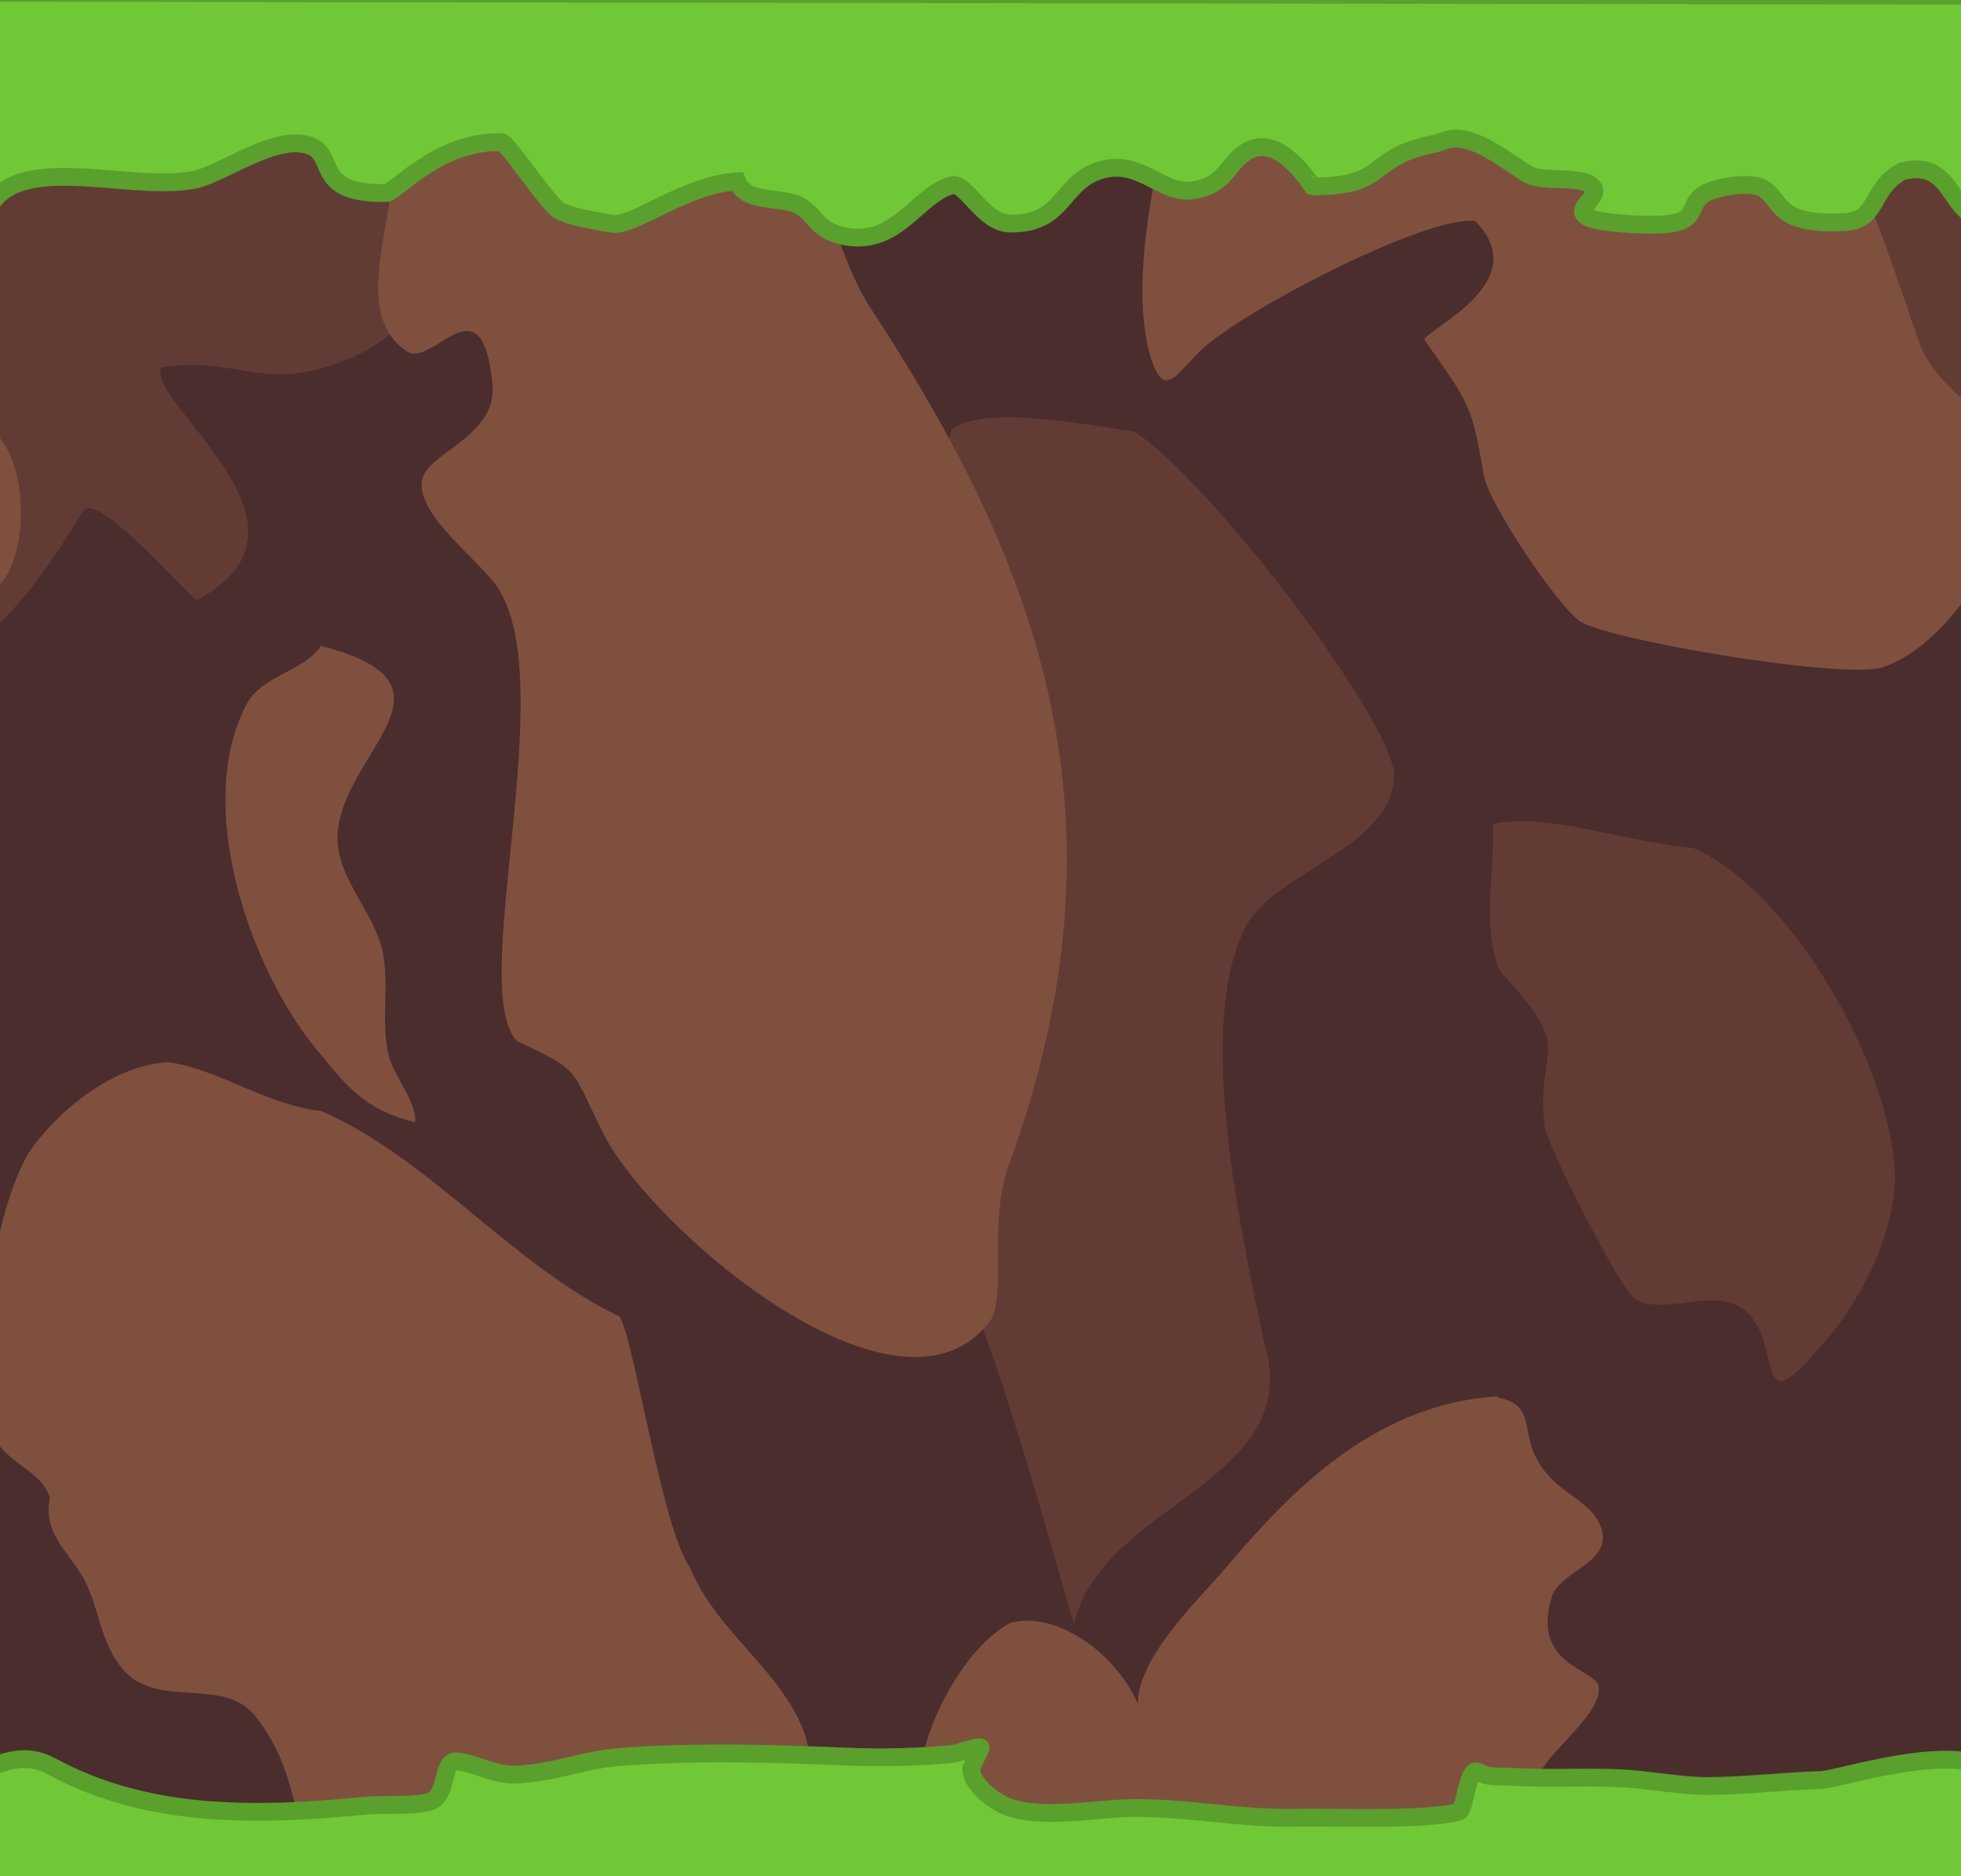
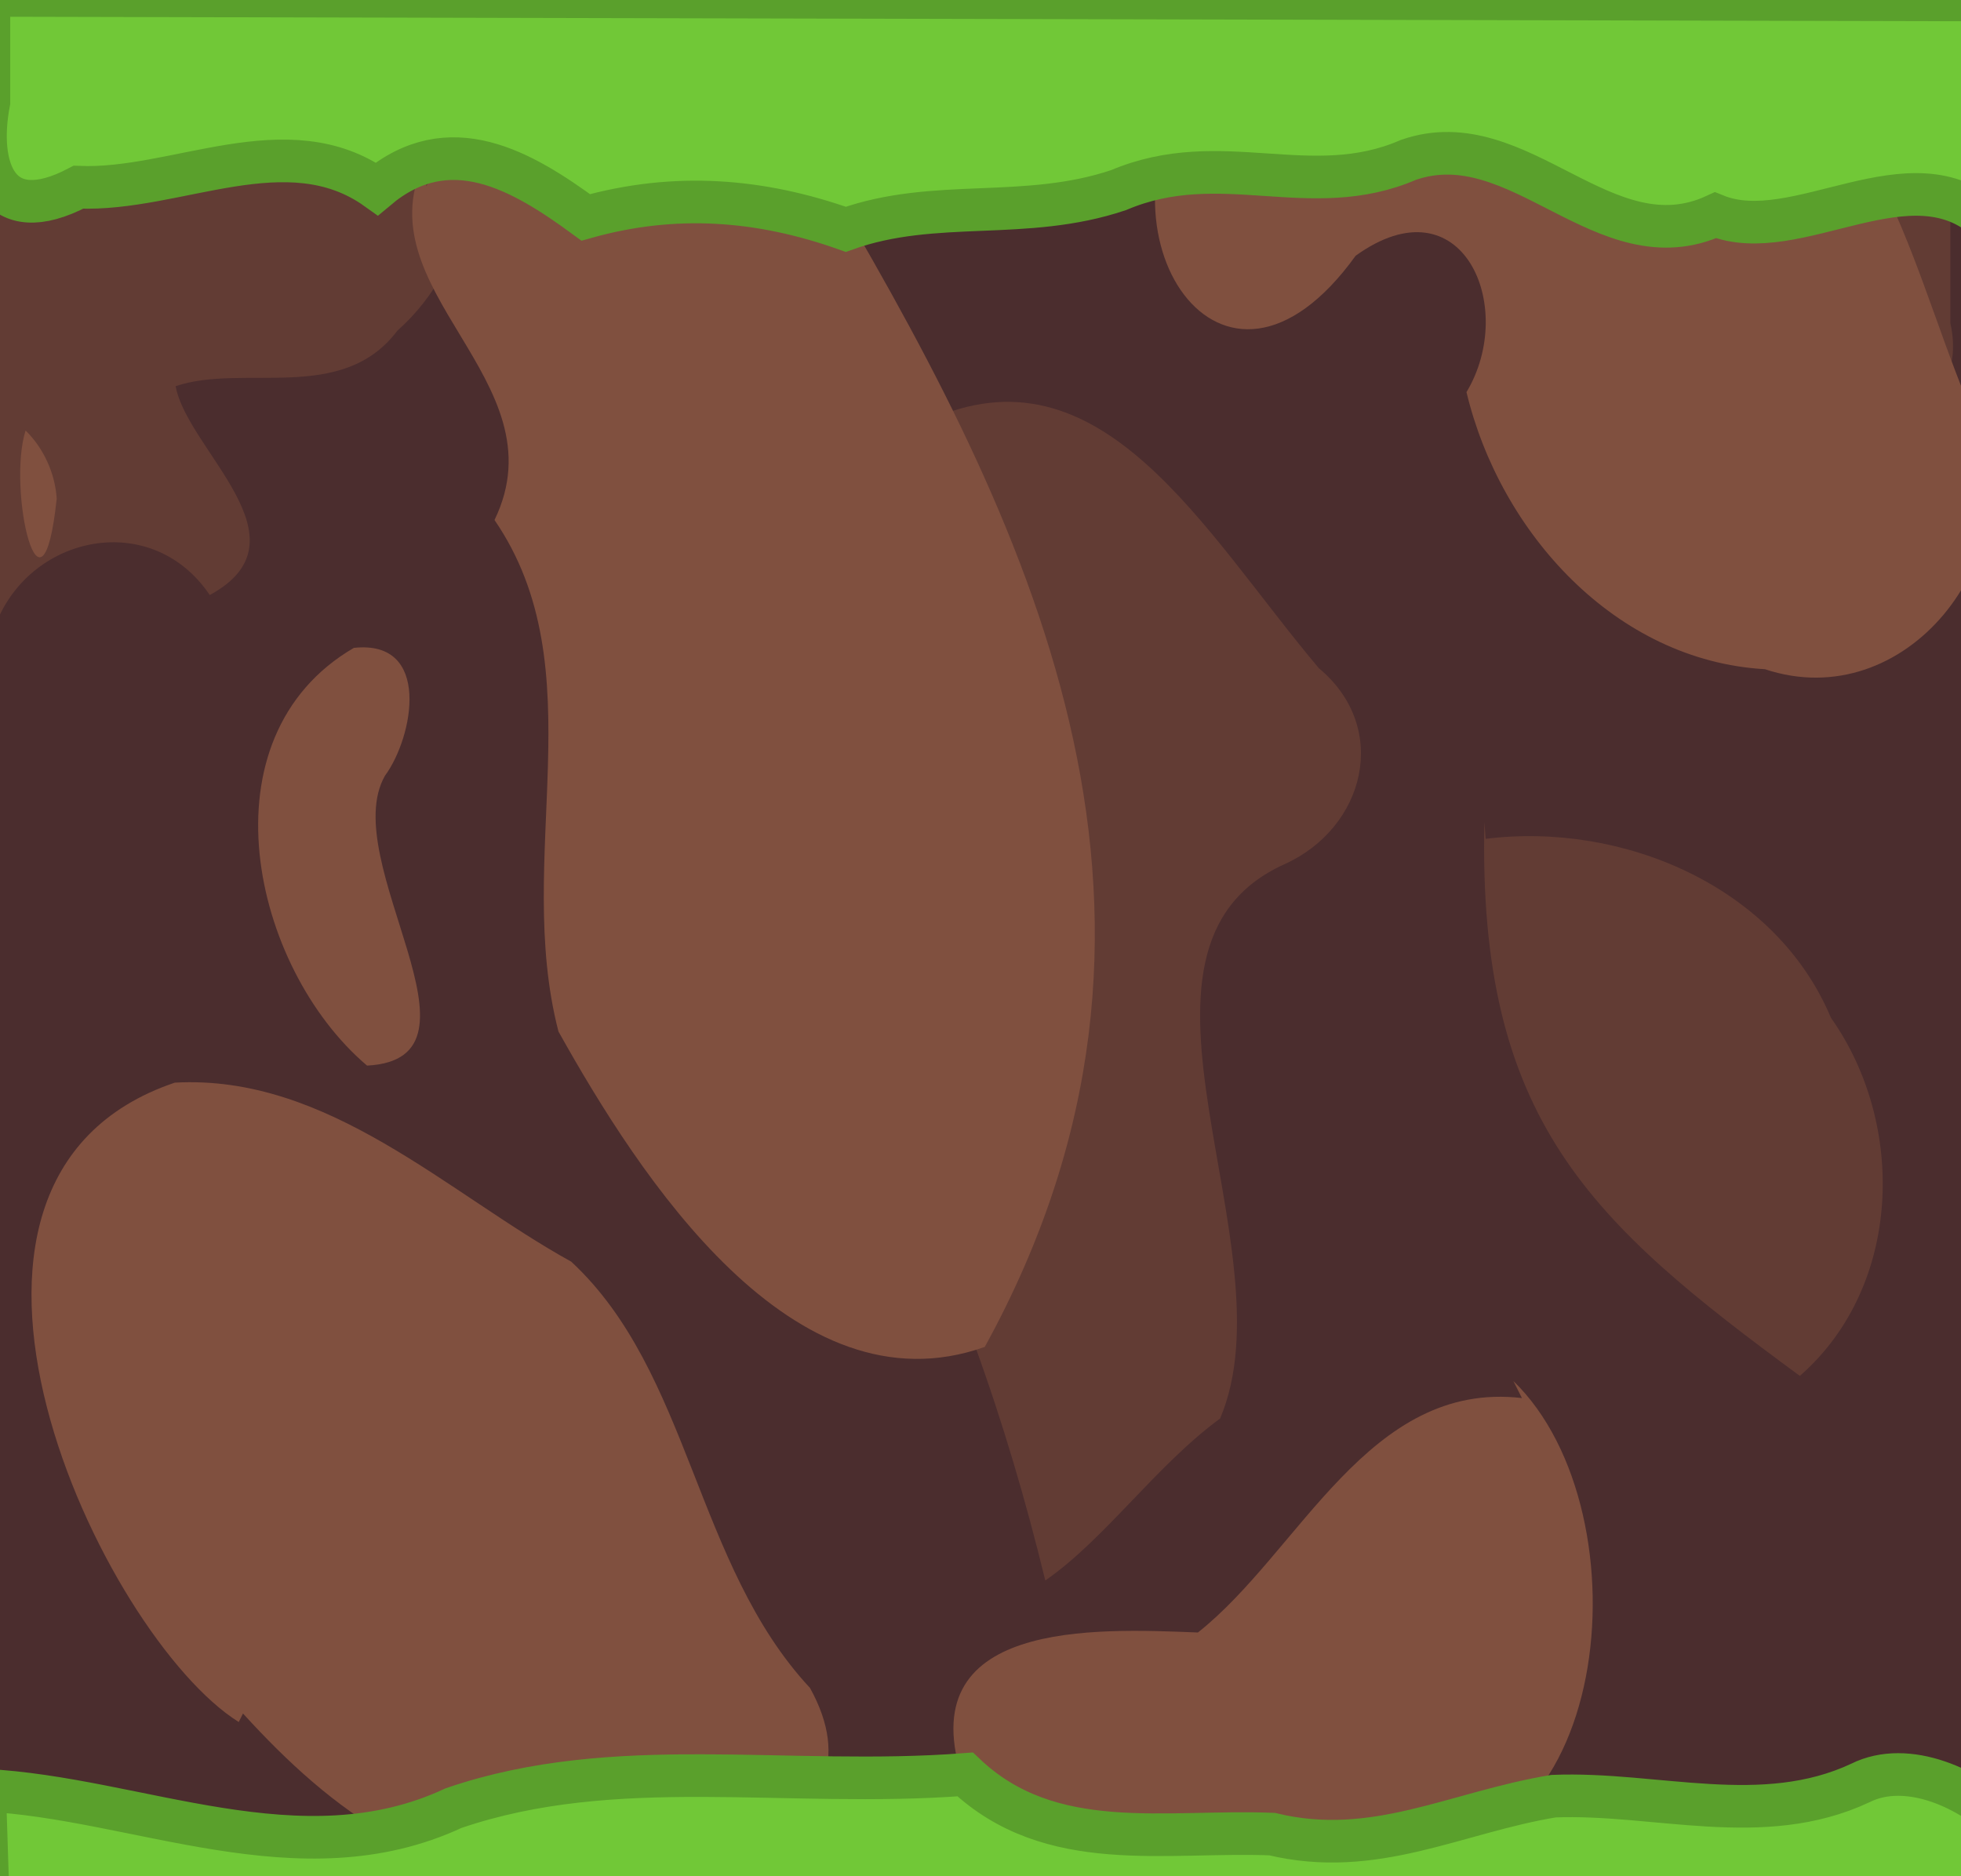
<svg xmlns="http://www.w3.org/2000/svg" width="46mm" height="44mm" version="1.1" viewBox="0 0 46 44">
-   <rect x="-.267" y=".067" width="46.6" height="44.6" ry=".267" fill="#4b2d2e" />
-   <path transform="scale(.265)" d="m-0.662-0.441v56.2c3.31-3.02 5.65-6.7 8.02-10.5 1.22-1.95 9.45 7.71 10.1 7.86 12.3-6.58-4.64-17.5-3.19-20.6 7.09-1.02 8.97 2.38 16.6-0.75 11.5-4.74 14.3-23.5 5.88-32.2zm168 8.16c-8.16 10.2-3.21 24.8 7.28 29v-30.4c-2.53-0.442-5.29 0.372-7.28 1.45zm-83.1 30.4c-4.5 13.4-12.9 60.5-0.06 71.9l-0.008-4e-3c4.97 12.6 7.42 21.8 10.9 33.8 2.43-10.9 20.7-12.5 16.8-25.1-2.45-11.5-5.98-28.7-1.48-36.9 2.82-4.84 13.4-6.99 13-13.6-1.39-6.39-17.3-26.6-23-30-4.36-0.626-13.2-2.4-16.2-0.186zm47.9 34.8 0.012 0.019c0.215 4.23-1.07 8.88 0.617 13 6.94 7.56 3.12 6.15 3.96 13.8 0.221 1.67 6.84 14.7 8.05 15.3 2.49 1.35 6.16-0.732 8.88 0.5 4.69 2.14 1.02 11.3 7.37 3.82 3.74-4.1 6.76-10.3 6.71-15.3-0.262-9.49-9.11-25.2-17.9-29-5.71-0.422-12.8-3.18-17.7-2.12z" fill="#623c34" stroke-width="3.78" />
-   <path transform="scale(.265)" d="m104 7.03c0.067-1.72 0.164-1.91-0.119 0-1.37 7.8-3.99 17.3-2.09 24.4 1.3 4.31 2.36 1.46 4.88-0.764 4.61-3.87 19.8-11.6 23.9-11.1 5.36 5.38-4.24 9.53-4.5 10.5 4.04 5.7 4.21 5.81 5.3 12.1 0.476 2.51 6.39 11.3 8.43 12.8 2.1 1.6 23.2 5.22 26.8 4.12 2.52-0.777 5.18-3.09 7.27-5.97v-17.6c-1.59-1.54-3.25-3.06-4.02-5.28-2.16-6.24-7.18-22-11.8-25.5-12.1-6.17-48.9-5.68-54 2.37zm-69.3 6.9c0.598 4.87-3.89 13.9 1.37 17.2 2.28 1.4 6.61-6.58 7.52 2.86 0.461 4.72-5.86 6.05-6.24 8.58-0.442 3.12 5.14 7.03 6.73 9.49 5.59 8.58-2.74 35.5 1.68 40.1 5.56 2.65 4.72 2.25 7.48 7.85 3.89 8.41 26.5 27.9 34.5 16.8 1.36-2.66-0.333-8.88 1.68-14 11-30.5 2.55-52.8-12.4-75.6-2.82-4.38-3.46-9.86-6.69-14.1-17.1-14.2-22.9-16.9-35.6 0.87zm-0.04 0.09c-0.005-0.043-0.004-0.092-0.01-0.135l-0.045 0.217c0.019-0.025 0.035-0.056 0.055-0.082zm-35.5 24v14.4c3.58-2.02 3.59-12 0-14.4zm29.2 19.2 0.012 0.021c-1.59 2.27-5.14 2.51-6.54 5.1-4.84 9.11 0.498 24.2 6.8 31.3 2.53 3.16 4.29 4.77 8.11 5.72 0.236-1.59-1.86-4.16-2.28-5.71-0.896-3.3 0.22-7.03-0.805-10.2-1.02-3.18-3.85-5.97-3.78-9.37 0.147-7.37 12.1-13.5-1.52-16.9zm-25.8 44.8c-1.52 2.59-2.74 6.9-3.42 11.4v12.8c0.025 0.097 0.043 0.206 0.07 0.299 0.869 3.02 4.42 3.45 5.21 6.09-0.686 3.22 1.8 4.87 3.08 7.31 1.33 2.61 1.41 5.65 3.44 7.94 3.06 3.45 8.83 0.57 11.6 4.01 3.24 3.99 3.59 8.4 4.44 12.1h40.2c3.65-2.93 5.86-6.81 3.58-11.6-2.38-5.03-7.55-8.31-9.68-13.6-2.46-3.37-4.97-20.2-6.22-22.2-9.47-4.52-16.8-14-26.4-18.2-4.96-0.559-9.21-3.78-13.6-4.33-4.97 0.272-9.99 4.53-12.3 8.01zm130 21.6c-11.5 0.73-19 9.23-24.5 15.7-1.98 2.28-7.35 7.45-7.34 11.5-2.01-4.57-7.36-8.27-11.3-7.13-5.12 2.68-10.1 13.7-7.18 17.5 0.986 1.13 2.02 2.07 3.12 2.85h49.9c0.221-2.39 0.018-5 1.12-7.18 1.06-2.08 5.35-5.17 5.14-7.48-0.189-1.7-6.03-1.81-4.16-8.01 0.699-2.38 5.86-3.08 4.2-6.54-0.82-1.73-3.22-2.68-4.42-4.12-3.13-3.34-0.669-6.28-4.54-6.97z" fill="#80503f" stroke-width="3.78" />
-   <path d="m-0.363 41.5c0.582-0.204 1-0.369 1.58-0.054 2.17 1.17 4.61 1.19 7.32 0.92 0.419-0.042 1.14 0.015 1.52-0.089 0.474-0.131 0.283-0.951 0.635-0.951 0.354 0 0.892 0.32 1.37 0.308 0.881-0.022 1.59-0.339 2.42-0.407 1.77-0.145 3.66-0.088 5.42-0.013 0.749 0.032 1.7 0.011 2.44-0.065 0.102-0.011 0.576-0.178 0.662-0.154 0.013 0.004-0.213 0.451-0.216 0.472-0.042 0.312 0.411 0.74 0.815 0.907 0.763 0.324 2.09 0.059 2.94 0.045 1.27-0.02 2.55 0.255 3.82 0.227 0.911-0.02 3.1 0.076 3.86-0.143 0.144-0.042 0.201-1.04 0.431-0.939 0.188 0.087 0.25 0.112 0.513 0.115 0.285 0.003 0.325 0.009 0.666 0.022 0.764 0.027 1.53-0.023 2.29 0.026 0.587 0.037 1.35 0.175 1.9 0.175 0.841 0 1.77-0.107 2.62-0.139 0.265 0.058 2.61-0.771 3.83-0.369v3.08h-46.9zm46.9-41.6v5.15c-0.805 0.128-0.673-1.36-1.92-1.03-0.754 0.404-0.545 1.14-1.33 1.19-2.21 0.128-1.18-1.05-2.65-0.851-1.69 0.228-0.016 1.08-2.56 0.886-1.77-0.135-0.462-0.535-0.708-0.851-0.24-0.305-1.15-0.096-1.51-0.298-0.415-0.236-1.07-0.804-1.67-0.845-0.219-0.014-0.388 0.091-0.579 0.13-1.57 0.319-1.02 0.993-2.82 0.993-0.013 0-0.741-1.24-1.5-0.845-0.521 0.274-0.496 0.833-1.35 0.94-0.702 0.088-1.23-0.792-2.19-0.455-0.872 0.306-0.806 1.25-2.06 1.23-0.626-0.009-1.04-0.987-1.36-0.898-0.805 0.217-1.26 1.39-2.45 1.21-0.782-0.125-0.718-0.569-1.22-0.774-0.408-0.154-1.19-0.041-1.37-0.527-1.23 0.074-2.45 1.09-2.95 0.993-0.381-0.077-0.984-0.151-1.25-0.33-0.246-0.161-1.2-1.57-1.31-1.58-1.47-0.061-2.52 1.19-2.72 1.19-1.76 0.03-1.13-0.904-1.82-1.12-0.806-0.262-2.04 0.691-2.71 0.816-1.6 0.288-4.34-0.768-4.88 0.857v-5.25z" fill="#71c837" stroke="#5aa02c" stroke-width=".418" />
+   <rect x="-.27" y=".067" width="47" height="45" ry=".27" fill="#4b2d2e" />
+   <g>
+     <path d="m-0.18-0.12v15c0.69-2.3 3.7-3 5.1-0.92 2.4-1.3-0.53-3.4-0.8-4.9 1.6-0.54 3.9 0.42 5.2-1.3 1.8-1.6 2.2-4.3 1.3-6.5-1.7-2.2-8.2-1.3-11-1.3zm44 2.2c-1.8 1.7-1.1 4.7 0.23 6.5 1.2 1.5 2 0.3 1.7-1v-5.8c-0.66-0.11-1.3 0.074-1.9 0.38zm-22 8c-1.5 5.3-2.4 11-1.4 16 1.9 3.5 3.2 7.3 4.1 11 1.4-0.97 2.6-2.7 4.1-3.8 1.7-4-2.9-11 1.5-13 1.9-0.85 2.5-3.2 0.82-4.6-2.7-3.2-5.1-7.7-9.2-5.8zm13 9.2c-0.16 7 2.5 9.4 7.4 13 2.4-2.1 2.5-5.9 0.73-8.4-1.3-3.1-4.9-4.6-8.1-4.2z" fill="#623c34" stroke-width=".26" />
+     <path d="m28 1.9c-2.5 3.5 0.63 8.5 3.8 4.1 2.5-1.8 3.8 1.2 2.6 3.2 0.79 3.3 3.5 6.3 7 6.5 3.3 1.1 6.2-2.6 5-5.7-1.5-3.3-2.1-7.7-5.8-9.4-4.4-0.21-9.5-0.96-13 1.3zm-18 1.8c-1.6 3.1 3.2 5.2 1.6 8.5 2.4 3.5 0.44 7.9 1.5 12 1.9 3.4 5.5 9 10 7.4 5.5-10 1.2-19-3.5-27-4-3.7-7.7-3.5-9.6-0.23zm-9.4 6.4c-0.44 1.4 0.38 4.9 0.73 1.6-0.037-0.61-0.32-1.2-0.73-1.6zm7.7 5.1c-3.6 2.1-2.4 7.5 0.31 9.8 3.1-0.16-0.72-4.8 0.42-6.8 0.67-0.91 1.1-3.2-0.73-3zm-2.6 25c2 2.2 4.7 4.4 7.9 3.5 2.5 0.56 7.3-0.67 5.4-4.1-2.7-2.9-2.8-7.4-5.6-10-2.9-1.6-5.7-4.4-9.3-4.2-6.8 2.3-1.7 13 1.5 15zm30-7.4c-3.6-0.42-5.2 3.6-7.6 5.5-2.4-0.095-6.8-0.31-5.5 3.5 1.9 4.2 6.9 0.72 10 1.6 5.2 0.75 6.1-7.9 2.9-11z" fill="#80503f" stroke-width=".26" />
+     <path d="m-0.36 42c3.6 0.18 7.4 2.1 11 0.42 3.8-1.3 7.8-0.47 12-0.79 2 1.9 4.7 1.3 7.2 1.4 2.4 0.58 4.3-0.51 6.6-0.89 2.4-0.098 4.9 0.77 7.2-0.31 2.2-1.1 6 2.7 3.1 3.3-15-0.091-31 0.018-47 0zm47-42v5.2c-1.8-1.7-4.5 0.62-6.4-0.15-2.6 1.2-4.6-2.2-7.2-1.3-2.3 1-4.4-0.31-6.8 0.71-2.2 0.74-4.3 0.17-6.4 0.92-2-0.71-4-0.87-6.1-0.28-1.5-1.1-3.2-2.1-4.9-0.67-2.1-1.5-4.7 0.059-7-0.038-1.9 1-2.4-0.44-2.1-2v-2.5z" fill="#71c837" stroke="#5aa02c" />
+   </g>
</svg>
